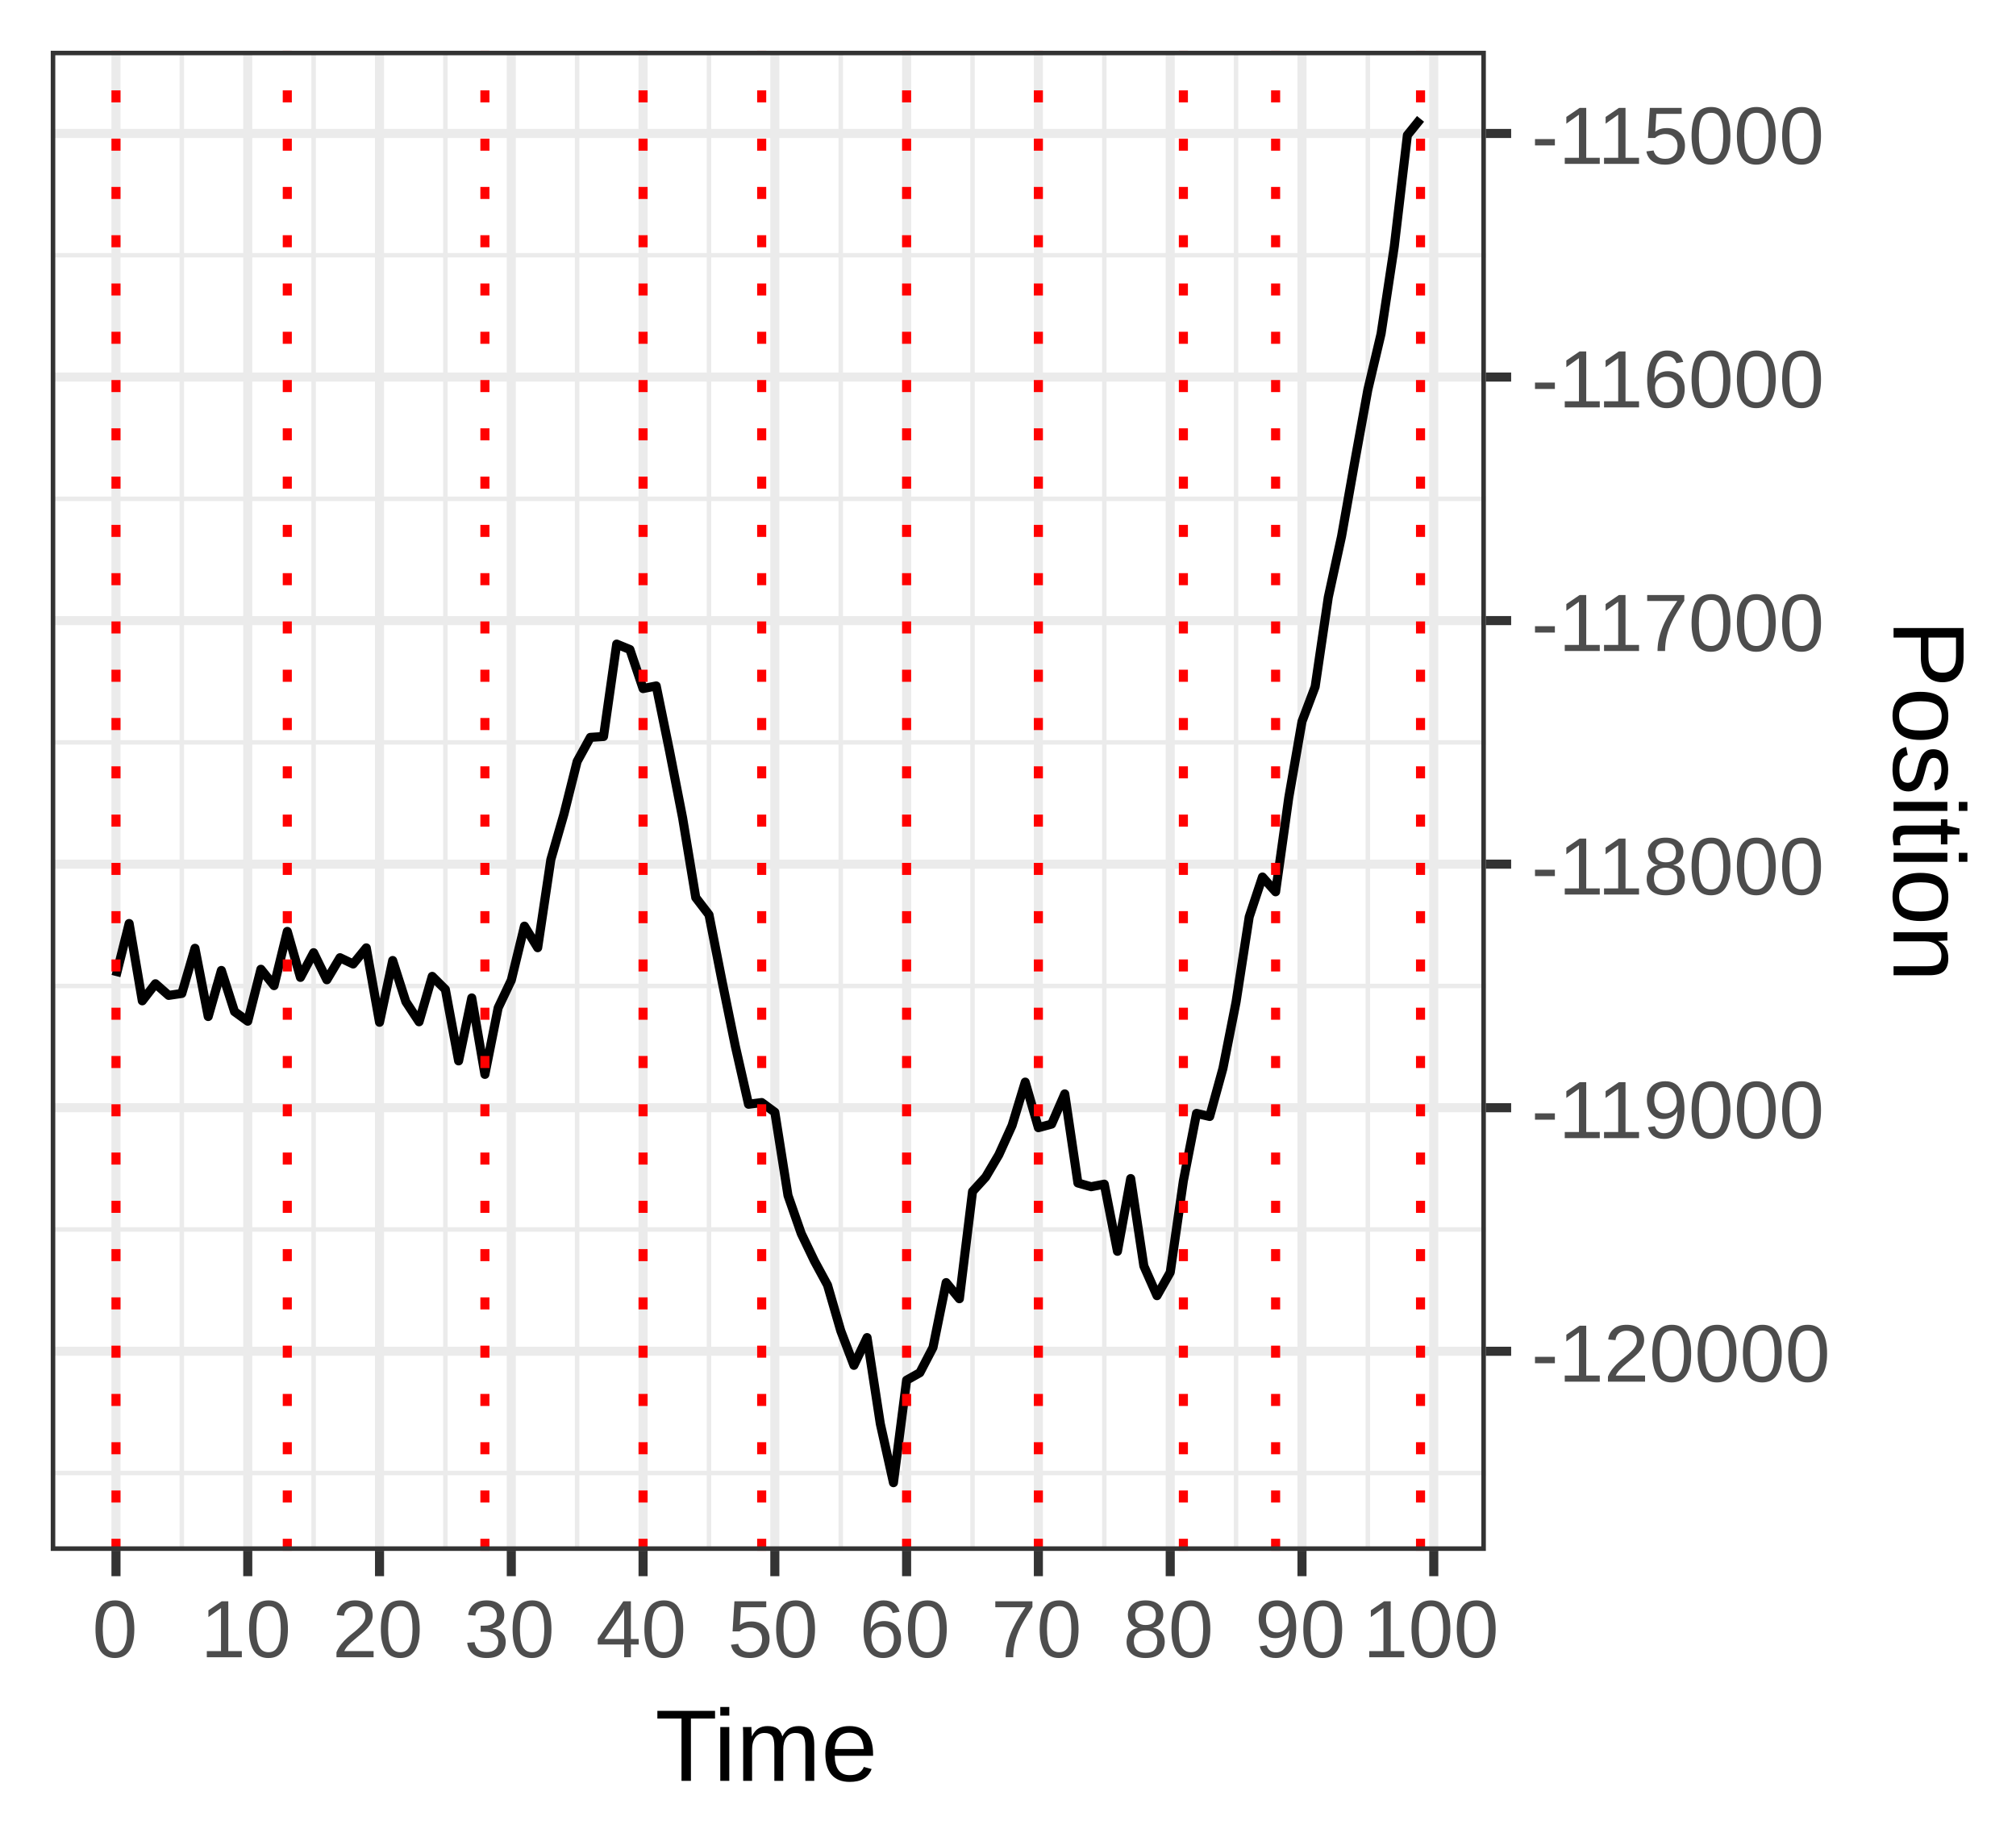
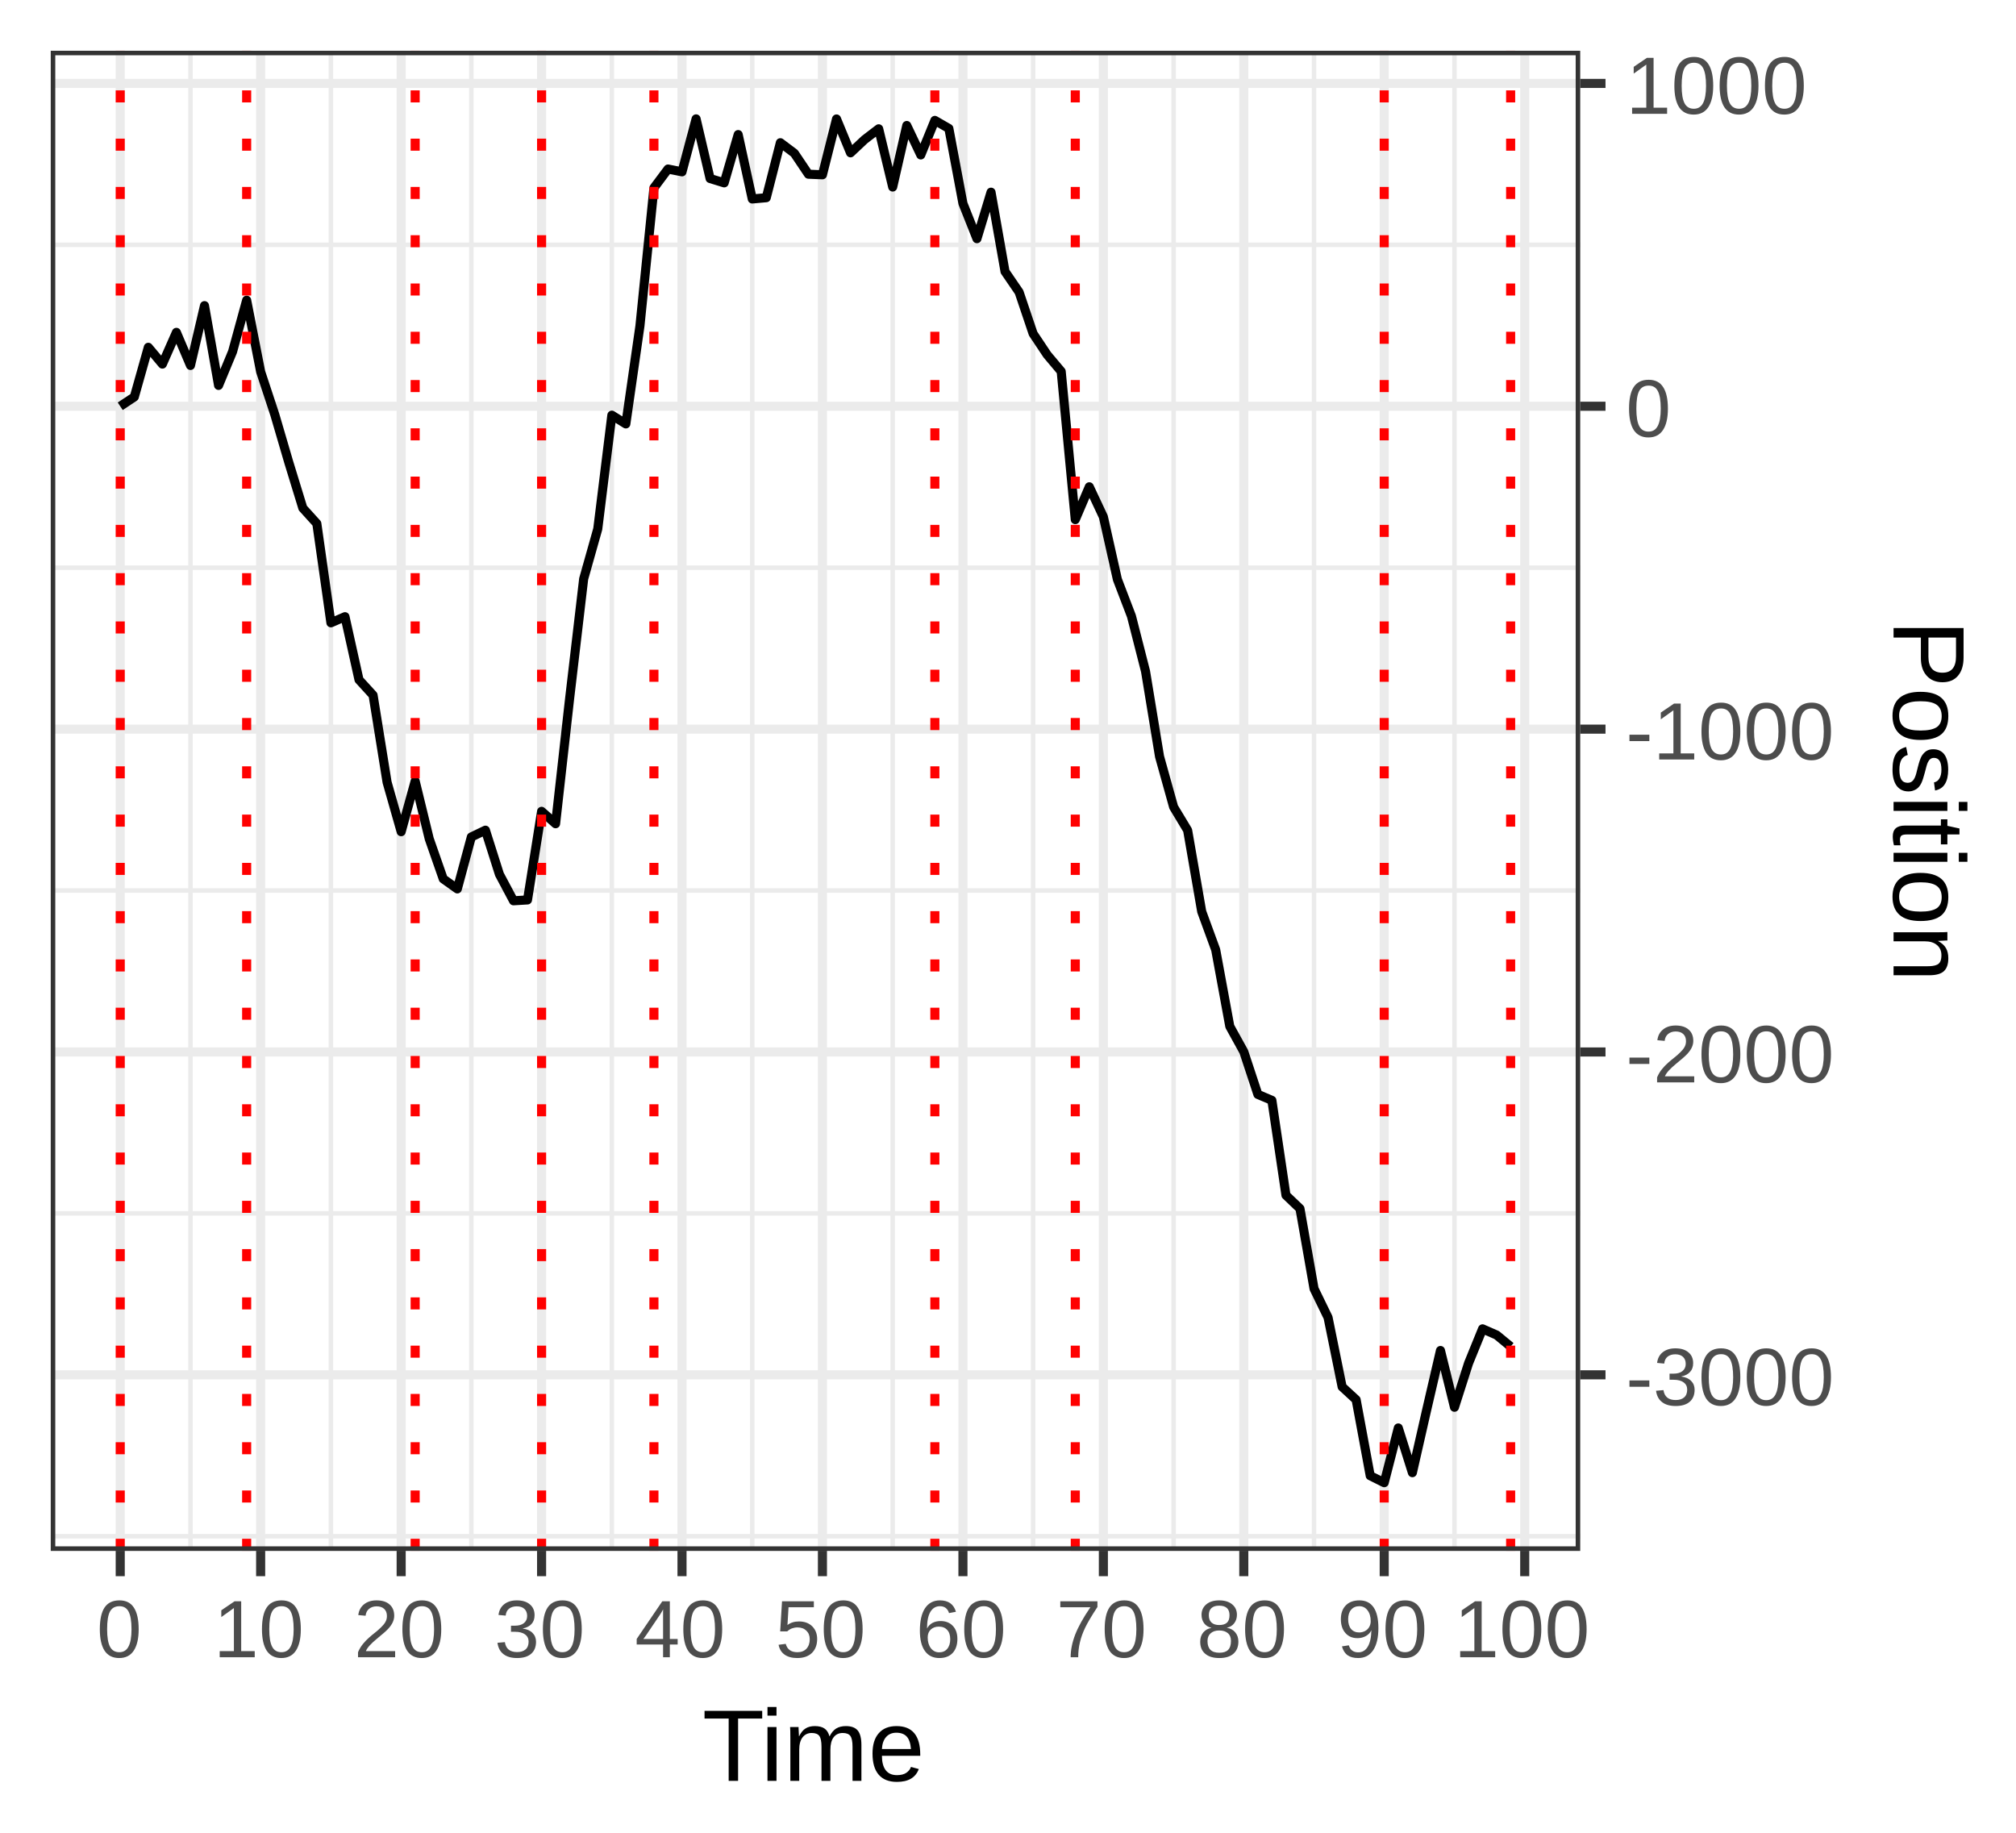
<svg xmlns="http://www.w3.org/2000/svg" viewBox="0 0 237.60 216.00">
  <defs>
    <style type="text/css">
    line, polyline, path, rect, circle {
      fill: none;
      stroke: #000000;
      stroke-linecap: round;
      stroke-linejoin: round;
      stroke-miterlimit: 10.00;
    }
  </style>
  </defs>
  <rect width="100%" height="100%" style="stroke: none; fill: #FFFFFF;" />
  <rect x="0.00" y="0.00" width="237.60" height="216.00" style="stroke-width: 1.07; stroke: #FFFFFF; fill: #FFFFFF;" />
  <defs>
-     <clipPath id="cpNS45Nzc1OHwxNzUuMTEzfDE4Mi43NzR8NS45Nzc1OA==">
-       <rect x="5.98" y="5.98" width="169.14" height="176.80" />
+     <clipPath id="cpNS45Nzc1OHwxODYuMjM2fDE4Mi43NzR8NS45Nzc1OA==">
+       <rect x="5.98" y="5.98" width="180.26" height="176.80" />
    </clipPath>
  </defs>
-   <rect x="5.98" y="5.98" width="169.14" height="176.80" style="stroke-width: 1.07; stroke: none; fill: #FFFFFF;" clip-path="url(#cpNS45Nzc1OHwxNzUuMTEzfDE4Mi43NzR8NS45Nzc1OA==)" />
-   <polyline points="5.98,173.60 175.11,173.60 " style="stroke-width: 0.53; stroke: #EBEBEB; stroke-linecap: butt;" clip-path="url(#cpNS45Nzc1OHwxNzUuMTEzfDE4Mi43NzR8NS45Nzc1OA==)" />
-   <polyline points="5.98,144.90 175.11,144.90 " style="stroke-width: 0.53; stroke: #EBEBEB; stroke-linecap: butt;" clip-path="url(#cpNS45Nzc1OHwxNzUuMTEzfDE4Mi43NzR8NS45Nzc1OA==)" />
-   <polyline points="5.98,116.20 175.11,116.20 " style="stroke-width: 0.53; stroke: #EBEBEB; stroke-linecap: butt;" clip-path="url(#cpNS45Nzc1OHwxNzUuMTEzfDE4Mi43NzR8NS45Nzc1OA==)" />
-   <polyline points="5.98,87.49 175.11,87.49 " style="stroke-width: 0.53; stroke: #EBEBEB; stroke-linecap: butt;" clip-path="url(#cpNS45Nzc1OHwxNzUuMTEzfDE4Mi43NzR8NS45Nzc1OA==)" />
-   <polyline points="5.98,58.79 175.11,58.79 " style="stroke-width: 0.53; stroke: #EBEBEB; stroke-linecap: butt;" clip-path="url(#cpNS45Nzc1OHwxNzUuMTEzfDE4Mi43NzR8NS45Nzc1OA==)" />
-   <polyline points="5.98,30.08 175.11,30.08 " style="stroke-width: 0.53; stroke: #EBEBEB; stroke-linecap: butt;" clip-path="url(#cpNS45Nzc1OHwxNzUuMTEzfDE4Mi43NzR8NS45Nzc1OA==)" />
-   <polyline points="21.43,182.77 21.43,5.98 " style="stroke-width: 0.53; stroke: #EBEBEB; stroke-linecap: butt;" clip-path="url(#cpNS45Nzc1OHwxNzUuMTEzfDE4Mi43NzR8NS45Nzc1OA==)" />
-   <polyline points="36.96,182.77 36.96,5.98 " style="stroke-width: 0.53; stroke: #EBEBEB; stroke-linecap: butt;" clip-path="url(#cpNS45Nzc1OHwxNzUuMTEzfDE4Mi43NzR8NS45Nzc1OA==)" />
-   <polyline points="52.49,182.77 52.49,5.98 " style="stroke-width: 0.53; stroke: #EBEBEB; stroke-linecap: butt;" clip-path="url(#cpNS45Nzc1OHwxNzUuMTEzfDE4Mi43NzR8NS45Nzc1OA==)" />
-   <polyline points="68.02,182.77 68.02,5.98 " style="stroke-width: 0.53; stroke: #EBEBEB; stroke-linecap: butt;" clip-path="url(#cpNS45Nzc1OHwxNzUuMTEzfDE4Mi43NzR8NS45Nzc1OA==)" />
-   <polyline points="83.56,182.77 83.56,5.98 " style="stroke-width: 0.53; stroke: #EBEBEB; stroke-linecap: butt;" clip-path="url(#cpNS45Nzc1OHwxNzUuMTEzfDE4Mi43NzR8NS45Nzc1OA==)" />
-   <polyline points="99.09,182.77 99.09,5.98 " style="stroke-width: 0.53; stroke: #EBEBEB; stroke-linecap: butt;" clip-path="url(#cpNS45Nzc1OHwxNzUuMTEzfDE4Mi43NzR8NS45Nzc1OA==)" />
-   <polyline points="114.62,182.77 114.62,5.98 " style="stroke-width: 0.53; stroke: #EBEBEB; stroke-linecap: butt;" clip-path="url(#cpNS45Nzc1OHwxNzUuMTEzfDE4Mi43NzR8NS45Nzc1OA==)" />
-   <polyline points="130.15,182.77 130.15,5.98 " style="stroke-width: 0.53; stroke: #EBEBEB; stroke-linecap: butt;" clip-path="url(#cpNS45Nzc1OHwxNzUuMTEzfDE4Mi43NzR8NS45Nzc1OA==)" />
-   <polyline points="145.68,182.77 145.68,5.98 " style="stroke-width: 0.53; stroke: #EBEBEB; stroke-linecap: butt;" clip-path="url(#cpNS45Nzc1OHwxNzUuMTEzfDE4Mi43NzR8NS45Nzc1OA==)" />
-   <polyline points="161.21,182.77 161.21,5.98 " style="stroke-width: 0.53; stroke: #EBEBEB; stroke-linecap: butt;" clip-path="url(#cpNS45Nzc1OHwxNzUuMTEzfDE4Mi43NzR8NS45Nzc1OA==)" />
-   <polyline points="5.98,159.25 175.11,159.25 " style="stroke-width: 1.07; stroke: #EBEBEB; stroke-linecap: butt;" clip-path="url(#cpNS45Nzc1OHwxNzUuMTEzfDE4Mi43NzR8NS45Nzc1OA==)" />
-   <polyline points="5.98,130.55 175.11,130.55 " style="stroke-width: 1.07; stroke: #EBEBEB; stroke-linecap: butt;" clip-path="url(#cpNS45Nzc1OHwxNzUuMTEzfDE4Mi43NzR8NS45Nzc1OA==)" />
-   <polyline points="5.98,101.84 175.11,101.84 " style="stroke-width: 1.07; stroke: #EBEBEB; stroke-linecap: butt;" clip-path="url(#cpNS45Nzc1OHwxNzUuMTEzfDE4Mi43NzR8NS45Nzc1OA==)" />
-   <polyline points="5.98,73.14 175.11,73.14 " style="stroke-width: 1.07; stroke: #EBEBEB; stroke-linecap: butt;" clip-path="url(#cpNS45Nzc1OHwxNzUuMTEzfDE4Mi43NzR8NS45Nzc1OA==)" />
-   <polyline points="5.98,44.44 175.11,44.44 " style="stroke-width: 1.07; stroke: #EBEBEB; stroke-linecap: butt;" clip-path="url(#cpNS45Nzc1OHwxNzUuMTEzfDE4Mi43NzR8NS45Nzc1OA==)" />
-   <polyline points="5.98,15.73 175.11,15.73 " style="stroke-width: 1.07; stroke: #EBEBEB; stroke-linecap: butt;" clip-path="url(#cpNS45Nzc1OHwxNzUuMTEzfDE4Mi43NzR8NS45Nzc1OA==)" />
-   <polyline points="13.67,182.77 13.67,5.98 " style="stroke-width: 1.07; stroke: #EBEBEB; stroke-linecap: butt;" clip-path="url(#cpNS45Nzc1OHwxNzUuMTEzfDE4Mi43NzR8NS45Nzc1OA==)" />
-   <polyline points="29.20,182.77 29.20,5.98 " style="stroke-width: 1.07; stroke: #EBEBEB; stroke-linecap: butt;" clip-path="url(#cpNS45Nzc1OHwxNzUuMTEzfDE4Mi43NzR8NS45Nzc1OA==)" />
-   <polyline points="44.73,182.77 44.73,5.98 " style="stroke-width: 1.07; stroke: #EBEBEB; stroke-linecap: butt;" clip-path="url(#cpNS45Nzc1OHwxNzUuMTEzfDE4Mi43NzR8NS45Nzc1OA==)" />
-   <polyline points="60.26,182.77 60.26,5.98 " style="stroke-width: 1.07; stroke: #EBEBEB; stroke-linecap: butt;" clip-path="url(#cpNS45Nzc1OHwxNzUuMTEzfDE4Mi43NzR8NS45Nzc1OA==)" />
-   <polyline points="75.79,182.77 75.79,5.98 " style="stroke-width: 1.07; stroke: #EBEBEB; stroke-linecap: butt;" clip-path="url(#cpNS45Nzc1OHwxNzUuMTEzfDE4Mi43NzR8NS45Nzc1OA==)" />
-   <polyline points="91.32,182.77 91.32,5.98 " style="stroke-width: 1.07; stroke: #EBEBEB; stroke-linecap: butt;" clip-path="url(#cpNS45Nzc1OHwxNzUuMTEzfDE4Mi43NzR8NS45Nzc1OA==)" />
-   <polyline points="106.85,182.77 106.85,5.98 " style="stroke-width: 1.07; stroke: #EBEBEB; stroke-linecap: butt;" clip-path="url(#cpNS45Nzc1OHwxNzUuMTEzfDE4Mi43NzR8NS45Nzc1OA==)" />
-   <polyline points="122.38,182.77 122.38,5.98 " style="stroke-width: 1.07; stroke: #EBEBEB; stroke-linecap: butt;" clip-path="url(#cpNS45Nzc1OHwxNzUuMTEzfDE4Mi43NzR8NS45Nzc1OA==)" />
-   <polyline points="137.92,182.77 137.92,5.98 " style="stroke-width: 1.07; stroke: #EBEBEB; stroke-linecap: butt;" clip-path="url(#cpNS45Nzc1OHwxNzUuMTEzfDE4Mi43NzR8NS45Nzc1OA==)" />
-   <polyline points="153.45,182.77 153.45,5.98 " style="stroke-width: 1.07; stroke: #EBEBEB; stroke-linecap: butt;" clip-path="url(#cpNS45Nzc1OHwxNzUuMTEzfDE4Mi43NzR8NS45Nzc1OA==)" />
-   <polyline points="168.98,182.77 168.98,5.98 " style="stroke-width: 1.07; stroke: #EBEBEB; stroke-linecap: butt;" clip-path="url(#cpNS45Nzc1OHwxNzUuMTEzfDE4Mi43NzR8NS45Nzc1OA==)" />
-   <polyline points="13.67,115.03 15.22,108.84 16.77,117.95 18.32,115.94 19.88,117.31 21.43,117.08 22.98,111.76 24.54,119.80 26.09,114.37 27.64,119.22 29.20,120.35 30.75,114.23 32.30,116.16 33.86,109.77 35.41,115.19 36.96,112.28 38.52,115.47 40.07,112.87 41.62,113.61 43.17,111.71 44.73,120.48 46.28,113.20 47.83,118.05 49.39,120.42 50.94,115.07 52.49,116.61 54.05,125.03 55.60,117.61 57.15,126.62 58.71,118.78 60.26,115.52 61.81,109.15 63.37,111.69 64.92,101.31 66.47,95.93 68.02,89.74 69.58,86.90 71.13,86.80 72.68,75.91 74.24,76.55 75.79,81.15 77.34,80.84 78.90,88.46 80.45,96.39 82.00,105.78 83.56,107.81 85.11,115.69 86.66,123.28 88.22,130.14 89.77,129.94 91.32,131.08 92.87,140.89 94.43,145.37 95.98,148.60 97.53,151.46 99.09,156.84 100.64,160.91 102.19,157.64 103.75,167.79 105.30,174.74 106.85,162.66 108.41,161.78 109.96,158.80 111.51,151.16 113.07,153.06 114.62,140.42 116.17,138.72 117.72,136.09 119.28,132.64 120.83,127.53 122.38,132.90 123.94,132.48 125.49,128.92 127.04,139.42 128.60,139.86 130.15,139.56 131.70,147.47 133.26,138.90 134.81,149.20 136.36,152.70 137.92,149.95 139.47,139.16 141.02,131.22 142.57,131.58 144.13,125.92 145.68,118.08 147.23,108.05 148.79,103.36 150.34,105.10 151.89,94.01 153.45,85.03 155.00,80.93 156.55,70.38 158.11,63.22 159.66,54.46 161.21,45.93 162.77,39.33 164.32,29.09 165.87,15.93 167.42,14.01 " style="stroke-width: 1.07; stroke-linecap: butt;" clip-path="url(#cpNS45Nzc1OHwxNzUuMTEzfDE4Mi43NzR8NS45Nzc1OA==)" />
-   <line x1="33.86" y1="182.77" x2="33.86" y2="5.98" style="stroke-width: 1.07; stroke: #FF0000; stroke-dasharray: 1.42,4.27; stroke-linecap: butt;" clip-path="url(#cpNS45Nzc1OHwxNzUuMTEzfDE4Mi43NzR8NS45Nzc1OA==)" />
-   <line x1="57.15" y1="182.77" x2="57.15" y2="5.98" style="stroke-width: 1.07; stroke: #FF0000; stroke-dasharray: 1.42,4.27; stroke-linecap: butt;" clip-path="url(#cpNS45Nzc1OHwxNzUuMTEzfDE4Mi43NzR8NS45Nzc1OA==)" />
-   <line x1="75.79" y1="182.77" x2="75.79" y2="5.98" style="stroke-width: 1.07; stroke: #FF0000; stroke-dasharray: 1.42,4.27; stroke-linecap: butt;" clip-path="url(#cpNS45Nzc1OHwxNzUuMTEzfDE4Mi43NzR8NS45Nzc1OA==)" />
-   <line x1="89.77" y1="182.77" x2="89.77" y2="5.98" style="stroke-width: 1.07; stroke: #FF0000; stroke-dasharray: 1.42,4.27; stroke-linecap: butt;" clip-path="url(#cpNS45Nzc1OHwxNzUuMTEzfDE4Mi43NzR8NS45Nzc1OA==)" />
-   <line x1="106.85" y1="182.77" x2="106.85" y2="5.98" style="stroke-width: 1.07; stroke: #FF0000; stroke-dasharray: 1.42,4.27; stroke-linecap: butt;" clip-path="url(#cpNS45Nzc1OHwxNzUuMTEzfDE4Mi43NzR8NS45Nzc1OA==)" />
-   <line x1="122.38" y1="182.77" x2="122.38" y2="5.98" style="stroke-width: 1.07; stroke: #FF0000; stroke-dasharray: 1.42,4.27; stroke-linecap: butt;" clip-path="url(#cpNS45Nzc1OHwxNzUuMTEzfDE4Mi43NzR8NS45Nzc1OA==)" />
-   <line x1="139.47" y1="182.77" x2="139.47" y2="5.98" style="stroke-width: 1.07; stroke: #FF0000; stroke-dasharray: 1.42,4.27; stroke-linecap: butt;" clip-path="url(#cpNS45Nzc1OHwxNzUuMTEzfDE4Mi43NzR8NS45Nzc1OA==)" />
-   <line x1="150.34" y1="182.77" x2="150.34" y2="5.98" style="stroke-width: 1.07; stroke: #FF0000; stroke-dasharray: 1.42,4.27; stroke-linecap: butt;" clip-path="url(#cpNS45Nzc1OHwxNzUuMTEzfDE4Mi43NzR8NS45Nzc1OA==)" />
-   <line x1="167.42" y1="182.77" x2="167.42" y2="5.98" style="stroke-width: 1.07; stroke: #FF0000; stroke-dasharray: 1.42,4.27; stroke-linecap: butt;" clip-path="url(#cpNS45Nzc1OHwxNzUuMTEzfDE4Mi43NzR8NS45Nzc1OA==)" />
-   <line x1="13.67" y1="182.77" x2="13.67" y2="5.98" style="stroke-width: 1.07; stroke: #FF0000; stroke-dasharray: 1.42,4.27; stroke-linecap: butt;" clip-path="url(#cpNS45Nzc1OHwxNzUuMTEzfDE4Mi43NzR8NS45Nzc1OA==)" />
-   <rect x="5.98" y="5.98" width="169.14" height="176.80" style="stroke-width: 1.07; stroke: #333333;" clip-path="url(#cpNS45Nzc1OHwxNzUuMTEzfDE4Mi43NzR8NS45Nzc1OA==)" />
+   <rect x="5.98" y="5.98" width="180.26" height="176.80" style="stroke-width: 1.07; stroke: none; fill: #FFFFFF;" clip-path="url(#cpNS45Nzc1OHwxODYuMjM2fDE4Mi43NzR8NS45Nzc1OA==)" />
+   <polyline points="5.98,181.05 186.24,181.05 " style="stroke-width: 0.53; stroke: #EBEBEB; stroke-linecap: butt;" clip-path="url(#cpNS45Nzc1OHwxODYuMjM2fDE4Mi43NzR8NS45Nzc1OA==)" />
+   <polyline points="5.98,143.00 186.24,143.00 " style="stroke-width: 0.53; stroke: #EBEBEB; stroke-linecap: butt;" clip-path="url(#cpNS45Nzc1OHwxODYuMjM2fDE4Mi43NzR8NS45Nzc1OA==)" />
+   <polyline points="5.98,104.95 186.24,104.95 " style="stroke-width: 0.53; stroke: #EBEBEB; stroke-linecap: butt;" clip-path="url(#cpNS45Nzc1OHwxODYuMjM2fDE4Mi43NzR8NS45Nzc1OA==)" />
+   <polyline points="5.98,66.90 186.24,66.90 " style="stroke-width: 0.53; stroke: #EBEBEB; stroke-linecap: butt;" clip-path="url(#cpNS45Nzc1OHwxODYuMjM2fDE4Mi43NzR8NS45Nzc1OA==)" />
+   <polyline points="5.98,28.85 186.24,28.85 " style="stroke-width: 0.53; stroke: #EBEBEB; stroke-linecap: butt;" clip-path="url(#cpNS45Nzc1OHwxODYuMjM2fDE4Mi43NzR8NS45Nzc1OA==)" />
+   <polyline points="22.45,182.77 22.45,5.98 " style="stroke-width: 0.53; stroke: #EBEBEB; stroke-linecap: butt;" clip-path="url(#cpNS45Nzc1OHwxODYuMjM2fDE4Mi43NzR8NS45Nzc1OA==)" />
+   <polyline points="39.00,182.77 39.00,5.98 " style="stroke-width: 0.53; stroke: #EBEBEB; stroke-linecap: butt;" clip-path="url(#cpNS45Nzc1OHwxODYuMjM2fDE4Mi43NzR8NS45Nzc1OA==)" />
+   <polyline points="55.55,182.77 55.55,5.98 " style="stroke-width: 0.53; stroke: #EBEBEB; stroke-linecap: butt;" clip-path="url(#cpNS45Nzc1OHwxODYuMjM2fDE4Mi43NzR8NS45Nzc1OA==)" />
+   <polyline points="72.11,182.77 72.11,5.98 " style="stroke-width: 0.53; stroke: #EBEBEB; stroke-linecap: butt;" clip-path="url(#cpNS45Nzc1OHwxODYuMjM2fDE4Mi43NzR8NS45Nzc1OA==)" />
+   <polyline points="88.66,182.77 88.66,5.98 " style="stroke-width: 0.53; stroke: #EBEBEB; stroke-linecap: butt;" clip-path="url(#cpNS45Nzc1OHwxODYuMjM2fDE4Mi43NzR8NS45Nzc1OA==)" />
+   <polyline points="105.21,182.77 105.21,5.98 " style="stroke-width: 0.53; stroke: #EBEBEB; stroke-linecap: butt;" clip-path="url(#cpNS45Nzc1OHwxODYuMjM2fDE4Mi43NzR8NS45Nzc1OA==)" />
+   <polyline points="121.76,182.77 121.76,5.98 " style="stroke-width: 0.53; stroke: #EBEBEB; stroke-linecap: butt;" clip-path="url(#cpNS45Nzc1OHwxODYuMjM2fDE4Mi43NzR8NS45Nzc1OA==)" />
+   <polyline points="138.32,182.77 138.32,5.98 " style="stroke-width: 0.53; stroke: #EBEBEB; stroke-linecap: butt;" clip-path="url(#cpNS45Nzc1OHwxODYuMjM2fDE4Mi43NzR8NS45Nzc1OA==)" />
+   <polyline points="154.87,182.77 154.87,5.98 " style="stroke-width: 0.53; stroke: #EBEBEB; stroke-linecap: butt;" clip-path="url(#cpNS45Nzc1OHwxODYuMjM2fDE4Mi43NzR8NS45Nzc1OA==)" />
+   <polyline points="171.42,182.77 171.42,5.98 " style="stroke-width: 0.53; stroke: #EBEBEB; stroke-linecap: butt;" clip-path="url(#cpNS45Nzc1OHwxODYuMjM2fDE4Mi43NzR8NS45Nzc1OA==)" />
+   <polyline points="5.98,162.03 186.24,162.03 " style="stroke-width: 1.07; stroke: #EBEBEB; stroke-linecap: butt;" clip-path="url(#cpNS45Nzc1OHwxODYuMjM2fDE4Mi43NzR8NS45Nzc1OA==)" />
+   <polyline points="5.98,123.98 186.24,123.98 " style="stroke-width: 1.07; stroke: #EBEBEB; stroke-linecap: butt;" clip-path="url(#cpNS45Nzc1OHwxODYuMjM2fDE4Mi43NzR8NS45Nzc1OA==)" />
+   <polyline points="5.98,85.93 186.24,85.93 " style="stroke-width: 1.07; stroke: #EBEBEB; stroke-linecap: butt;" clip-path="url(#cpNS45Nzc1OHwxODYuMjM2fDE4Mi43NzR8NS45Nzc1OA==)" />
+   <polyline points="5.98,47.88 186.24,47.88 " style="stroke-width: 1.07; stroke: #EBEBEB; stroke-linecap: butt;" clip-path="url(#cpNS45Nzc1OHwxODYuMjM2fDE4Mi43NzR8NS45Nzc1OA==)" />
+   <polyline points="5.98,9.83 186.24,9.83 " style="stroke-width: 1.07; stroke: #EBEBEB; stroke-linecap: butt;" clip-path="url(#cpNS45Nzc1OHwxODYuMjM2fDE4Mi43NzR8NS45Nzc1OA==)" />
+   <polyline points="14.17,182.77 14.17,5.98 " style="stroke-width: 1.07; stroke: #EBEBEB; stroke-linecap: butt;" clip-path="url(#cpNS45Nzc1OHwxODYuMjM2fDE4Mi43NzR8NS45Nzc1OA==)" />
+   <polyline points="30.72,182.77 30.72,5.98 " style="stroke-width: 1.07; stroke: #EBEBEB; stroke-linecap: butt;" clip-path="url(#cpNS45Nzc1OHwxODYuMjM2fDE4Mi43NzR8NS45Nzc1OA==)" />
+   <polyline points="47.28,182.77 47.28,5.98 " style="stroke-width: 1.07; stroke: #EBEBEB; stroke-linecap: butt;" clip-path="url(#cpNS45Nzc1OHwxODYuMjM2fDE4Mi43NzR8NS45Nzc1OA==)" />
+   <polyline points="63.83,182.77 63.83,5.98 " style="stroke-width: 1.07; stroke: #EBEBEB; stroke-linecap: butt;" clip-path="url(#cpNS45Nzc1OHwxODYuMjM2fDE4Mi43NzR8NS45Nzc1OA==)" />
+   <polyline points="80.38,182.77 80.38,5.98 " style="stroke-width: 1.07; stroke: #EBEBEB; stroke-linecap: butt;" clip-path="url(#cpNS45Nzc1OHwxODYuMjM2fDE4Mi43NzR8NS45Nzc1OA==)" />
+   <polyline points="96.93,182.77 96.93,5.98 " style="stroke-width: 1.07; stroke: #EBEBEB; stroke-linecap: butt;" clip-path="url(#cpNS45Nzc1OHwxODYuMjM2fDE4Mi43NzR8NS45Nzc1OA==)" />
+   <polyline points="113.49,182.77 113.49,5.98 " style="stroke-width: 1.07; stroke: #EBEBEB; stroke-linecap: butt;" clip-path="url(#cpNS45Nzc1OHwxODYuMjM2fDE4Mi43NzR8NS45Nzc1OA==)" />
+   <polyline points="130.04,182.77 130.04,5.98 " style="stroke-width: 1.07; stroke: #EBEBEB; stroke-linecap: butt;" clip-path="url(#cpNS45Nzc1OHwxODYuMjM2fDE4Mi43NzR8NS45Nzc1OA==)" />
+   <polyline points="146.59,182.77 146.59,5.98 " style="stroke-width: 1.07; stroke: #EBEBEB; stroke-linecap: butt;" clip-path="url(#cpNS45Nzc1OHwxODYuMjM2fDE4Mi43NzR8NS45Nzc1OA==)" />
+   <polyline points="163.14,182.77 163.14,5.98 " style="stroke-width: 1.07; stroke: #EBEBEB; stroke-linecap: butt;" clip-path="url(#cpNS45Nzc1OHwxODYuMjM2fDE4Mi43NzR8NS45Nzc1OA==)" />
+   <polyline points="179.70,182.77 179.70,5.98 " style="stroke-width: 1.07; stroke: #EBEBEB; stroke-linecap: butt;" clip-path="url(#cpNS45Nzc1OHwxODYuMjM2fDE4Mi43NzR8NS45Nzc1OA==)" />
+   <polyline points="14.17,47.88 15.83,46.78 17.48,40.93 19.14,42.91 20.79,39.17 22.45,43.07 24.10,36.02 25.76,45.42 27.41,41.44 29.07,35.38 30.72,43.81 32.38,48.84 34.03,54.47 35.69,59.88 37.34,61.70 39.00,73.40 40.66,72.68 42.31,80.11 43.97,81.93 45.62,92.19 47.28,98.02 48.93,92.05 50.59,98.86 52.24,103.58 53.90,104.76 55.55,98.64 57.21,97.84 58.86,103.04 60.52,106.16 62.17,106.06 63.83,95.62 65.48,97.08 67.14,82.27 68.79,68.22 70.45,62.34 72.11,48.93 73.76,49.96 75.42,38.42 77.07,22.14 78.73,19.92 80.38,20.25 82.04,14.01 83.69,21.04 85.35,21.55 87.00,15.86 88.66,23.45 90.31,23.30 91.97,16.82 93.62,18.06 95.28,20.53 96.93,20.60 98.59,14.02 100.24,18.01 101.90,16.45 103.56,15.18 105.21,22.04 106.87,14.79 108.52,18.26 110.18,14.19 111.83,15.14 113.49,23.98 115.14,28.13 116.80,22.65 118.45,32.00 120.11,34.43 121.76,39.32 123.42,41.81 125.07,43.77 126.73,61.24 128.38,57.37 130.04,60.91 131.69,68.28 133.35,72.62 135.01,79.12 136.66,89.16 138.32,95.11 139.97,97.85 141.63,107.43 143.28,111.94 144.94,120.96 146.59,123.95 148.25,128.98 149.90,129.68 151.56,140.86 153.21,142.44 154.87,151.88 156.52,155.27 158.18,163.44 159.83,164.96 161.49,173.92 163.14,174.74 164.80,168.29 166.46,173.56 168.11,166.31 169.77,159.16 171.42,165.85 173.08,160.66 174.73,156.61 176.39,157.34 178.04,158.70 " style="stroke-width: 1.07; stroke-linecap: butt;" clip-path="url(#cpNS45Nzc1OHwxODYuMjM2fDE4Mi43NzR8NS45Nzc1OA==)" />
+   <line x1="29.07" y1="182.77" x2="29.07" y2="5.98" style="stroke-width: 1.07; stroke: #FF0000; stroke-dasharray: 1.42,4.27; stroke-linecap: butt;" clip-path="url(#cpNS45Nzc1OHwxODYuMjM2fDE4Mi43NzR8NS45Nzc1OA==)" />
+   <line x1="48.93" y1="182.77" x2="48.93" y2="5.98" style="stroke-width: 1.07; stroke: #FF0000; stroke-dasharray: 1.42,4.27; stroke-linecap: butt;" clip-path="url(#cpNS45Nzc1OHwxODYuMjM2fDE4Mi43NzR8NS45Nzc1OA==)" />
+   <line x1="63.83" y1="182.77" x2="63.83" y2="5.98" style="stroke-width: 1.07; stroke: #FF0000; stroke-dasharray: 1.42,4.27; stroke-linecap: butt;" clip-path="url(#cpNS45Nzc1OHwxODYuMjM2fDE4Mi43NzR8NS45Nzc1OA==)" />
+   <line x1="77.07" y1="182.77" x2="77.07" y2="5.98" style="stroke-width: 1.07; stroke: #FF0000; stroke-dasharray: 1.42,4.27; stroke-linecap: butt;" clip-path="url(#cpNS45Nzc1OHwxODYuMjM2fDE4Mi43NzR8NS45Nzc1OA==)" />
+   <line x1="110.18" y1="182.77" x2="110.18" y2="5.98" style="stroke-width: 1.07; stroke: #FF0000; stroke-dasharray: 1.42,4.27; stroke-linecap: butt;" clip-path="url(#cpNS45Nzc1OHwxODYuMjM2fDE4Mi43NzR8NS45Nzc1OA==)" />
+   <line x1="126.73" y1="182.77" x2="126.73" y2="5.98" style="stroke-width: 1.07; stroke: #FF0000; stroke-dasharray: 1.42,4.27; stroke-linecap: butt;" clip-path="url(#cpNS45Nzc1OHwxODYuMjM2fDE4Mi43NzR8NS45Nzc1OA==)" />
+   <line x1="163.14" y1="182.77" x2="163.14" y2="5.98" style="stroke-width: 1.07; stroke: #FF0000; stroke-dasharray: 1.42,4.27; stroke-linecap: butt;" clip-path="url(#cpNS45Nzc1OHwxODYuMjM2fDE4Mi43NzR8NS45Nzc1OA==)" />
+   <line x1="178.04" y1="182.77" x2="178.04" y2="5.98" style="stroke-width: 1.07; stroke: #FF0000; stroke-dasharray: 1.42,4.27; stroke-linecap: butt;" clip-path="url(#cpNS45Nzc1OHwxODYuMjM2fDE4Mi43NzR8NS45Nzc1OA==)" />
+   <line x1="14.17" y1="182.77" x2="14.17" y2="5.98" style="stroke-width: 1.07; stroke: #FF0000; stroke-dasharray: 1.42,4.27; stroke-linecap: butt;" clip-path="url(#cpNS45Nzc1OHwxODYuMjM2fDE4Mi43NzR8NS45Nzc1OA==)" />
+   <rect x="5.98" y="5.98" width="180.26" height="176.80" style="stroke-width: 1.07; stroke: #333333;" clip-path="url(#cpNS45Nzc1OHwxODYuMjM2fDE4Mi43NzR8NS45Nzc1OA==)" />
  <defs>
    <clipPath id="cpMHwyMzcuNnwyMTZ8MA==">
      <rect x="0.00" y="0.00" width="237.60" height="216.00" />
    </clipPath>
  </defs>
-   <polyline points="175.11,159.25 178.10,159.25 " style="stroke-width: 1.07; stroke: #333333; stroke-linecap: butt;" clip-path="url(#cpMHwyMzcuNnwyMTZ8MA==)" />
-   <polyline points="175.11,130.55 178.10,130.55 " style="stroke-width: 1.07; stroke: #333333; stroke-linecap: butt;" clip-path="url(#cpMHwyMzcuNnwyMTZ8MA==)" />
-   <polyline points="175.11,101.84 178.10,101.84 " style="stroke-width: 1.07; stroke: #333333; stroke-linecap: butt;" clip-path="url(#cpMHwyMzcuNnwyMTZ8MA==)" />
-   <polyline points="175.11,73.14 178.10,73.14 " style="stroke-width: 1.07; stroke: #333333; stroke-linecap: butt;" clip-path="url(#cpMHwyMzcuNnwyMTZ8MA==)" />
-   <polyline points="175.11,44.44 178.10,44.44 " style="stroke-width: 1.07; stroke: #333333; stroke-linecap: butt;" clip-path="url(#cpMHwyMzcuNnwyMTZ8MA==)" />
-   <polyline points="175.11,15.73 178.10,15.73 " style="stroke-width: 1.07; stroke: #333333; stroke-linecap: butt;" clip-path="url(#cpMHwyMzcuNnwyMTZ8MA==)" />
+   <polyline points="186.24,162.03 189.22,162.03 " style="stroke-width: 1.07; stroke: #333333; stroke-linecap: butt;" clip-path="url(#cpMHwyMzcuNnwyMTZ8MA==)" />
+   <polyline points="186.24,123.98 189.22,123.98 " style="stroke-width: 1.07; stroke: #333333; stroke-linecap: butt;" clip-path="url(#cpMHwyMzcuNnwyMTZ8MA==)" />
+   <polyline points="186.24,85.93 189.22,85.93 " style="stroke-width: 1.07; stroke: #333333; stroke-linecap: butt;" clip-path="url(#cpMHwyMzcuNnwyMTZ8MA==)" />
+   <polyline points="186.24,47.88 189.22,47.88 " style="stroke-width: 1.07; stroke: #333333; stroke-linecap: butt;" clip-path="url(#cpMHwyMzcuNnwyMTZ8MA==)" />
+   <polyline points="186.24,9.83 189.22,9.83 " style="stroke-width: 1.07; stroke: #333333; stroke-linecap: butt;" clip-path="url(#cpMHwyMzcuNnwyMTZ8MA==)" />
  <g clip-path="url(#cpMHwyMzcuNnwyMTZ8MA==)">
-     <text x="180.49" y="162.83" style="font-size: 9.60px; fill: #4D4D4D; font-family: Arial;" textLength="36.70px" lengthAdjust="spacingAndGlyphs">-120000</text>
+     <text x="191.62" y="165.61" style="font-size: 9.60px; fill: #4D4D4D; font-family: Arial;" textLength="25.58px" lengthAdjust="spacingAndGlyphs">-3000</text>
  </g>
  <g clip-path="url(#cpMHwyMzcuNnwyMTZ8MA==)">
-     <text x="180.49" y="134.13" style="font-size: 9.60px; fill: #4D4D4D; font-family: Arial;" textLength="36.70px" lengthAdjust="spacingAndGlyphs">-119000</text>
+     <text x="191.62" y="127.56" style="font-size: 9.60px; fill: #4D4D4D; font-family: Arial;" textLength="25.58px" lengthAdjust="spacingAndGlyphs">-2000</text>
  </g>
  <g clip-path="url(#cpMHwyMzcuNnwyMTZ8MA==)">
-     <text x="180.49" y="105.42" style="font-size: 9.60px; fill: #4D4D4D; font-family: Arial;" textLength="36.70px" lengthAdjust="spacingAndGlyphs">-118000</text>
+     <text x="191.62" y="89.51" style="font-size: 9.60px; fill: #4D4D4D; font-family: Arial;" textLength="25.58px" lengthAdjust="spacingAndGlyphs">-1000</text>
  </g>
  <g clip-path="url(#cpMHwyMzcuNnwyMTZ8MA==)">
-     <text x="180.49" y="76.72" style="font-size: 9.60px; fill: #4D4D4D; font-family: Arial;" textLength="36.70px" lengthAdjust="spacingAndGlyphs">-117000</text>
+     <text x="191.62" y="51.46" style="font-size: 9.60px; fill: #4D4D4D; font-family: Arial;" textLength="5.56px" lengthAdjust="spacingAndGlyphs">0</text>
  </g>
  <g clip-path="url(#cpMHwyMzcuNnwyMTZ8MA==)">
-     <text x="180.49" y="48.01" style="font-size: 9.60px; fill: #4D4D4D; font-family: Arial;" textLength="36.70px" lengthAdjust="spacingAndGlyphs">-116000</text>
+     <text x="191.62" y="13.41" style="font-size: 9.60px; fill: #4D4D4D; font-family: Arial;" textLength="22.25px" lengthAdjust="spacingAndGlyphs">1000</text>
+   </g>
+   <polyline points="14.17,185.76 14.17,182.77 " style="stroke-width: 1.07; stroke: #333333; stroke-linecap: butt;" clip-path="url(#cpMHwyMzcuNnwyMTZ8MA==)" />
+   <polyline points="30.72,185.76 30.72,182.77 " style="stroke-width: 1.07; stroke: #333333; stroke-linecap: butt;" clip-path="url(#cpMHwyMzcuNnwyMTZ8MA==)" />
+   <polyline points="47.28,185.76 47.28,182.77 " style="stroke-width: 1.07; stroke: #333333; stroke-linecap: butt;" clip-path="url(#cpMHwyMzcuNnwyMTZ8MA==)" />
+   <polyline points="63.83,185.76 63.83,182.77 " style="stroke-width: 1.07; stroke: #333333; stroke-linecap: butt;" clip-path="url(#cpMHwyMzcuNnwyMTZ8MA==)" />
+   <polyline points="80.38,185.76 80.38,182.77 " style="stroke-width: 1.07; stroke: #333333; stroke-linecap: butt;" clip-path="url(#cpMHwyMzcuNnwyMTZ8MA==)" />
+   <polyline points="96.93,185.76 96.93,182.77 " style="stroke-width: 1.07; stroke: #333333; stroke-linecap: butt;" clip-path="url(#cpMHwyMzcuNnwyMTZ8MA==)" />
+   <polyline points="113.49,185.76 113.49,182.77 " style="stroke-width: 1.07; stroke: #333333; stroke-linecap: butt;" clip-path="url(#cpMHwyMzcuNnwyMTZ8MA==)" />
+   <polyline points="130.04,185.76 130.04,182.77 " style="stroke-width: 1.07; stroke: #333333; stroke-linecap: butt;" clip-path="url(#cpMHwyMzcuNnwyMTZ8MA==)" />
+   <polyline points="146.59,185.76 146.59,182.77 " style="stroke-width: 1.07; stroke: #333333; stroke-linecap: butt;" clip-path="url(#cpMHwyMzcuNnwyMTZ8MA==)" />
+   <polyline points="163.14,185.76 163.14,182.77 " style="stroke-width: 1.07; stroke: #333333; stroke-linecap: butt;" clip-path="url(#cpMHwyMzcuNnwyMTZ8MA==)" />
+   <polyline points="179.70,185.76 179.70,182.77 " style="stroke-width: 1.07; stroke: #333333; stroke-linecap: butt;" clip-path="url(#cpMHwyMzcuNnwyMTZ8MA==)" />
+   <g clip-path="url(#cpMHwyMzcuNnwyMTZ8MA==)">
+     <text x="11.39" y="195.31" style="font-size: 9.60px; fill: #4D4D4D; font-family: Arial;" textLength="5.56px" lengthAdjust="spacingAndGlyphs">0</text>
  </g>
  <g clip-path="url(#cpMHwyMzcuNnwyMTZ8MA==)">
-     <text x="180.49" y="19.31" style="font-size: 9.60px; fill: #4D4D4D; font-family: Arial;" textLength="36.70px" lengthAdjust="spacingAndGlyphs">-115000</text>
-   </g>
-   <polyline points="13.67,185.76 13.67,182.77 " style="stroke-width: 1.07; stroke: #333333; stroke-linecap: butt;" clip-path="url(#cpMHwyMzcuNnwyMTZ8MA==)" />
-   <polyline points="29.20,185.76 29.20,182.77 " style="stroke-width: 1.07; stroke: #333333; stroke-linecap: butt;" clip-path="url(#cpMHwyMzcuNnwyMTZ8MA==)" />
-   <polyline points="44.73,185.76 44.73,182.77 " style="stroke-width: 1.07; stroke: #333333; stroke-linecap: butt;" clip-path="url(#cpMHwyMzcuNnwyMTZ8MA==)" />
-   <polyline points="60.26,185.76 60.26,182.77 " style="stroke-width: 1.07; stroke: #333333; stroke-linecap: butt;" clip-path="url(#cpMHwyMzcuNnwyMTZ8MA==)" />
-   <polyline points="75.79,185.76 75.79,182.77 " style="stroke-width: 1.07; stroke: #333333; stroke-linecap: butt;" clip-path="url(#cpMHwyMzcuNnwyMTZ8MA==)" />
-   <polyline points="91.32,185.76 91.32,182.77 " style="stroke-width: 1.07; stroke: #333333; stroke-linecap: butt;" clip-path="url(#cpMHwyMzcuNnwyMTZ8MA==)" />
-   <polyline points="106.85,185.76 106.85,182.77 " style="stroke-width: 1.07; stroke: #333333; stroke-linecap: butt;" clip-path="url(#cpMHwyMzcuNnwyMTZ8MA==)" />
-   <polyline points="122.38,185.76 122.38,182.77 " style="stroke-width: 1.07; stroke: #333333; stroke-linecap: butt;" clip-path="url(#cpMHwyMzcuNnwyMTZ8MA==)" />
-   <polyline points="137.92,185.76 137.92,182.77 " style="stroke-width: 1.07; stroke: #333333; stroke-linecap: butt;" clip-path="url(#cpMHwyMzcuNnwyMTZ8MA==)" />
-   <polyline points="153.45,185.76 153.45,182.77 " style="stroke-width: 1.07; stroke: #333333; stroke-linecap: butt;" clip-path="url(#cpMHwyMzcuNnwyMTZ8MA==)" />
-   <polyline points="168.98,185.76 168.98,182.77 " style="stroke-width: 1.07; stroke: #333333; stroke-linecap: butt;" clip-path="url(#cpMHwyMzcuNnwyMTZ8MA==)" />
-   <g clip-path="url(#cpMHwyMzcuNnwyMTZ8MA==)">
-     <text x="10.88" y="195.31" style="font-size: 9.60px; fill: #4D4D4D; font-family: Arial;" textLength="5.56px" lengthAdjust="spacingAndGlyphs">0</text>
+     <text x="25.16" y="195.31" style="font-size: 9.60px; fill: #4D4D4D; font-family: Arial;" textLength="11.12px" lengthAdjust="spacingAndGlyphs">10</text>
  </g>
  <g clip-path="url(#cpMHwyMzcuNnwyMTZ8MA==)">
-     <text x="23.64" y="195.31" style="font-size: 9.60px; fill: #4D4D4D; font-family: Arial;" textLength="11.12px" lengthAdjust="spacingAndGlyphs">10</text>
+     <text x="41.71" y="195.31" style="font-size: 9.60px; fill: #4D4D4D; font-family: Arial;" textLength="11.12px" lengthAdjust="spacingAndGlyphs">20</text>
  </g>
  <g clip-path="url(#cpMHwyMzcuNnwyMTZ8MA==)">
-     <text x="39.17" y="195.31" style="font-size: 9.60px; fill: #4D4D4D; font-family: Arial;" textLength="11.12px" lengthAdjust="spacingAndGlyphs">20</text>
+     <text x="58.27" y="195.31" style="font-size: 9.60px; fill: #4D4D4D; font-family: Arial;" textLength="11.12px" lengthAdjust="spacingAndGlyphs">30</text>
  </g>
  <g clip-path="url(#cpMHwyMzcuNnwyMTZ8MA==)">
-     <text x="54.70" y="195.31" style="font-size: 9.60px; fill: #4D4D4D; font-family: Arial;" textLength="11.12px" lengthAdjust="spacingAndGlyphs">30</text>
+     <text x="74.82" y="195.31" style="font-size: 9.60px; fill: #4D4D4D; font-family: Arial;" textLength="11.12px" lengthAdjust="spacingAndGlyphs">40</text>
  </g>
  <g clip-path="url(#cpMHwyMzcuNnwyMTZ8MA==)">
-     <text x="70.23" y="195.31" style="font-size: 9.60px; fill: #4D4D4D; font-family: Arial;" textLength="11.12px" lengthAdjust="spacingAndGlyphs">40</text>
+     <text x="91.37" y="195.31" style="font-size: 9.60px; fill: #4D4D4D; font-family: Arial;" textLength="11.12px" lengthAdjust="spacingAndGlyphs">50</text>
  </g>
  <g clip-path="url(#cpMHwyMzcuNnwyMTZ8MA==)">
-     <text x="85.76" y="195.31" style="font-size: 9.60px; fill: #4D4D4D; font-family: Arial;" textLength="11.12px" lengthAdjust="spacingAndGlyphs">50</text>
+     <text x="107.93" y="195.31" style="font-size: 9.60px; fill: #4D4D4D; font-family: Arial;" textLength="11.12px" lengthAdjust="spacingAndGlyphs">60</text>
  </g>
  <g clip-path="url(#cpMHwyMzcuNnwyMTZ8MA==)">
-     <text x="101.29" y="195.31" style="font-size: 9.60px; fill: #4D4D4D; font-family: Arial;" textLength="11.12px" lengthAdjust="spacingAndGlyphs">60</text>
+     <text x="124.48" y="195.31" style="font-size: 9.60px; fill: #4D4D4D; font-family: Arial;" textLength="11.12px" lengthAdjust="spacingAndGlyphs">70</text>
  </g>
  <g clip-path="url(#cpMHwyMzcuNnwyMTZ8MA==)">
-     <text x="116.82" y="195.31" style="font-size: 9.60px; fill: #4D4D4D; font-family: Arial;" textLength="11.12px" lengthAdjust="spacingAndGlyphs">70</text>
+     <text x="141.03" y="195.31" style="font-size: 9.60px; fill: #4D4D4D; font-family: Arial;" textLength="11.12px" lengthAdjust="spacingAndGlyphs">80</text>
  </g>
  <g clip-path="url(#cpMHwyMzcuNnwyMTZ8MA==)">
-     <text x="132.35" y="195.31" style="font-size: 9.60px; fill: #4D4D4D; font-family: Arial;" textLength="11.12px" lengthAdjust="spacingAndGlyphs">80</text>
+     <text x="157.58" y="195.31" style="font-size: 9.60px; fill: #4D4D4D; font-family: Arial;" textLength="11.12px" lengthAdjust="spacingAndGlyphs">90</text>
  </g>
  <g clip-path="url(#cpMHwyMzcuNnwyMTZ8MA==)">
-     <text x="147.89" y="195.31" style="font-size: 9.60px; fill: #4D4D4D; font-family: Arial;" textLength="11.12px" lengthAdjust="spacingAndGlyphs">90</text>
+     <text x="171.36" y="195.31" style="font-size: 9.60px; fill: #4D4D4D; font-family: Arial;" textLength="16.68px" lengthAdjust="spacingAndGlyphs">100</text>
  </g>
  <g clip-path="url(#cpMHwyMzcuNnwyMTZ8MA==)">
-     <text x="160.64" y="195.31" style="font-size: 9.60px; fill: #4D4D4D; font-family: Arial;" textLength="16.68px" lengthAdjust="spacingAndGlyphs">100</text>
-   </g>
-   <g clip-path="url(#cpMHwyMzcuNnwyMTZ8MA==)">
-     <text x="77.21" y="209.88" style="font-size: 12.00px; font-family: Arial;" textLength="26.67px" lengthAdjust="spacingAndGlyphs">Time</text>
+     <text x="82.77" y="209.88" style="font-size: 12.00px; font-family: Arial;" textLength="26.67px" lengthAdjust="spacingAndGlyphs">Time</text>
  </g>
  <g clip-path="url(#cpMHwyMzcuNnwyMTZ8MA==)">
    <text transform="translate(223.17,73.03) rotate(-270)" style="font-size: 12.00px; font-family: Arial;" textLength="42.69px" lengthAdjust="spacingAndGlyphs">Position</text>
  </g>
</svg>
